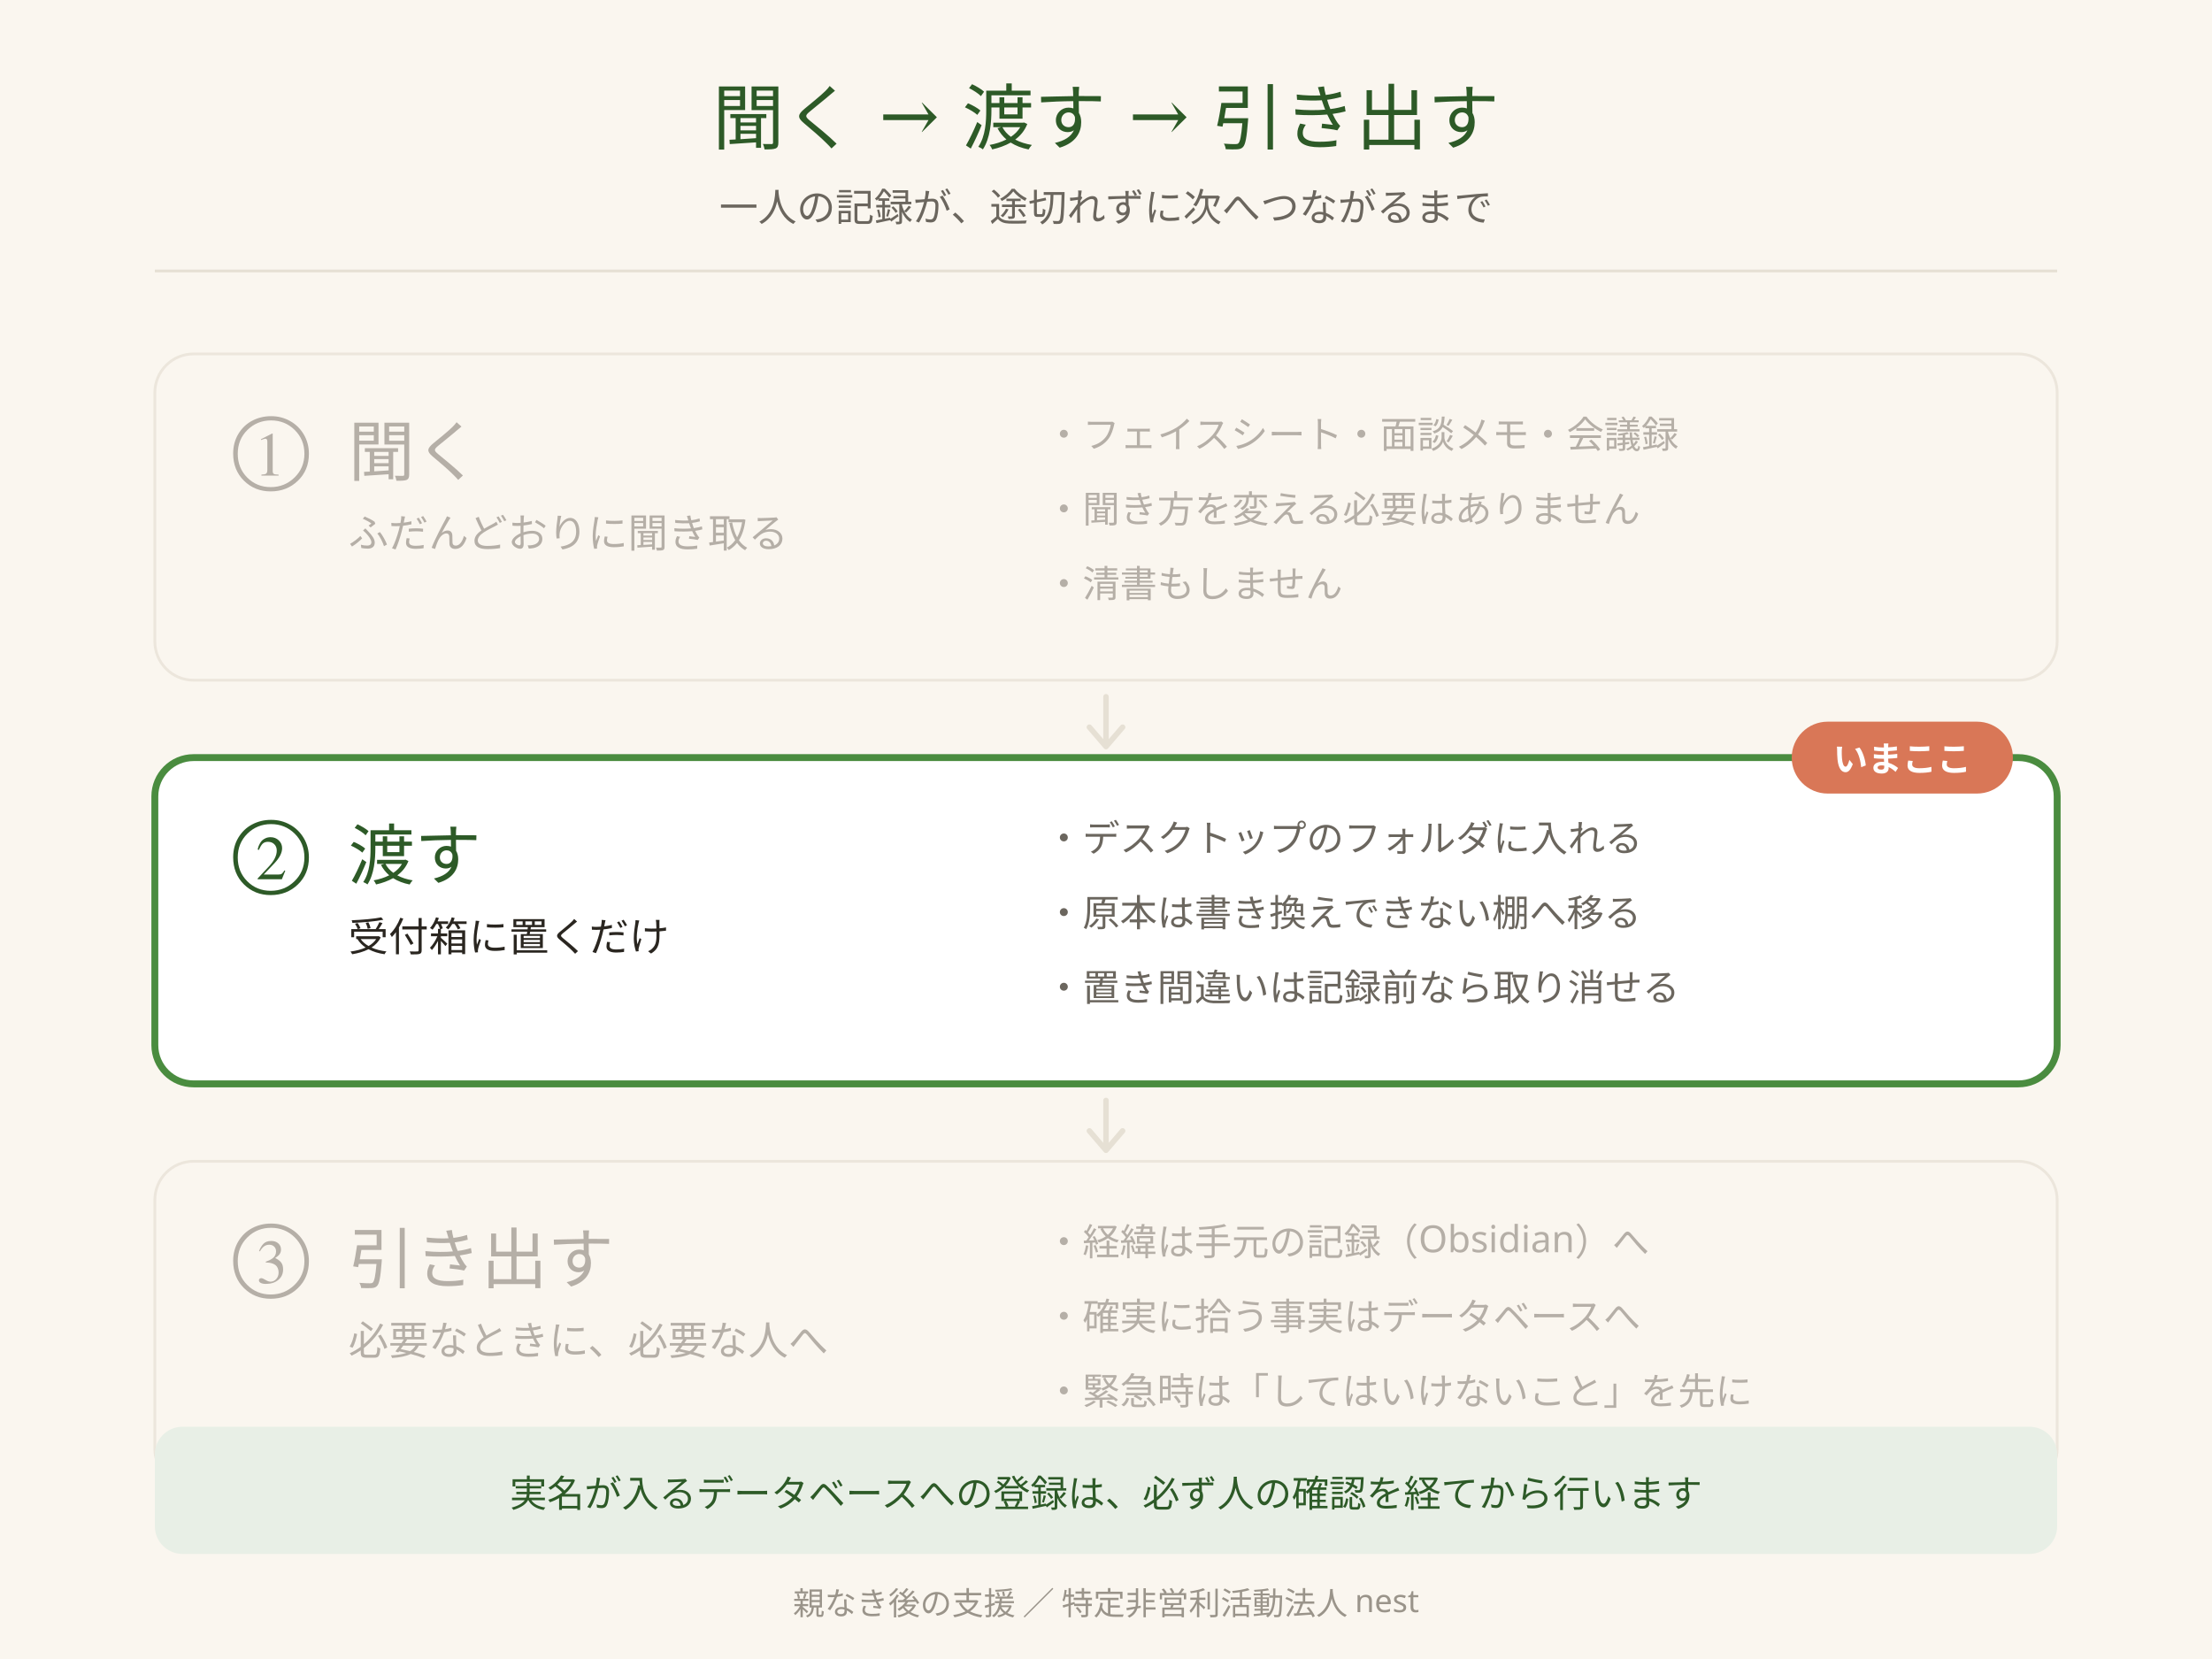
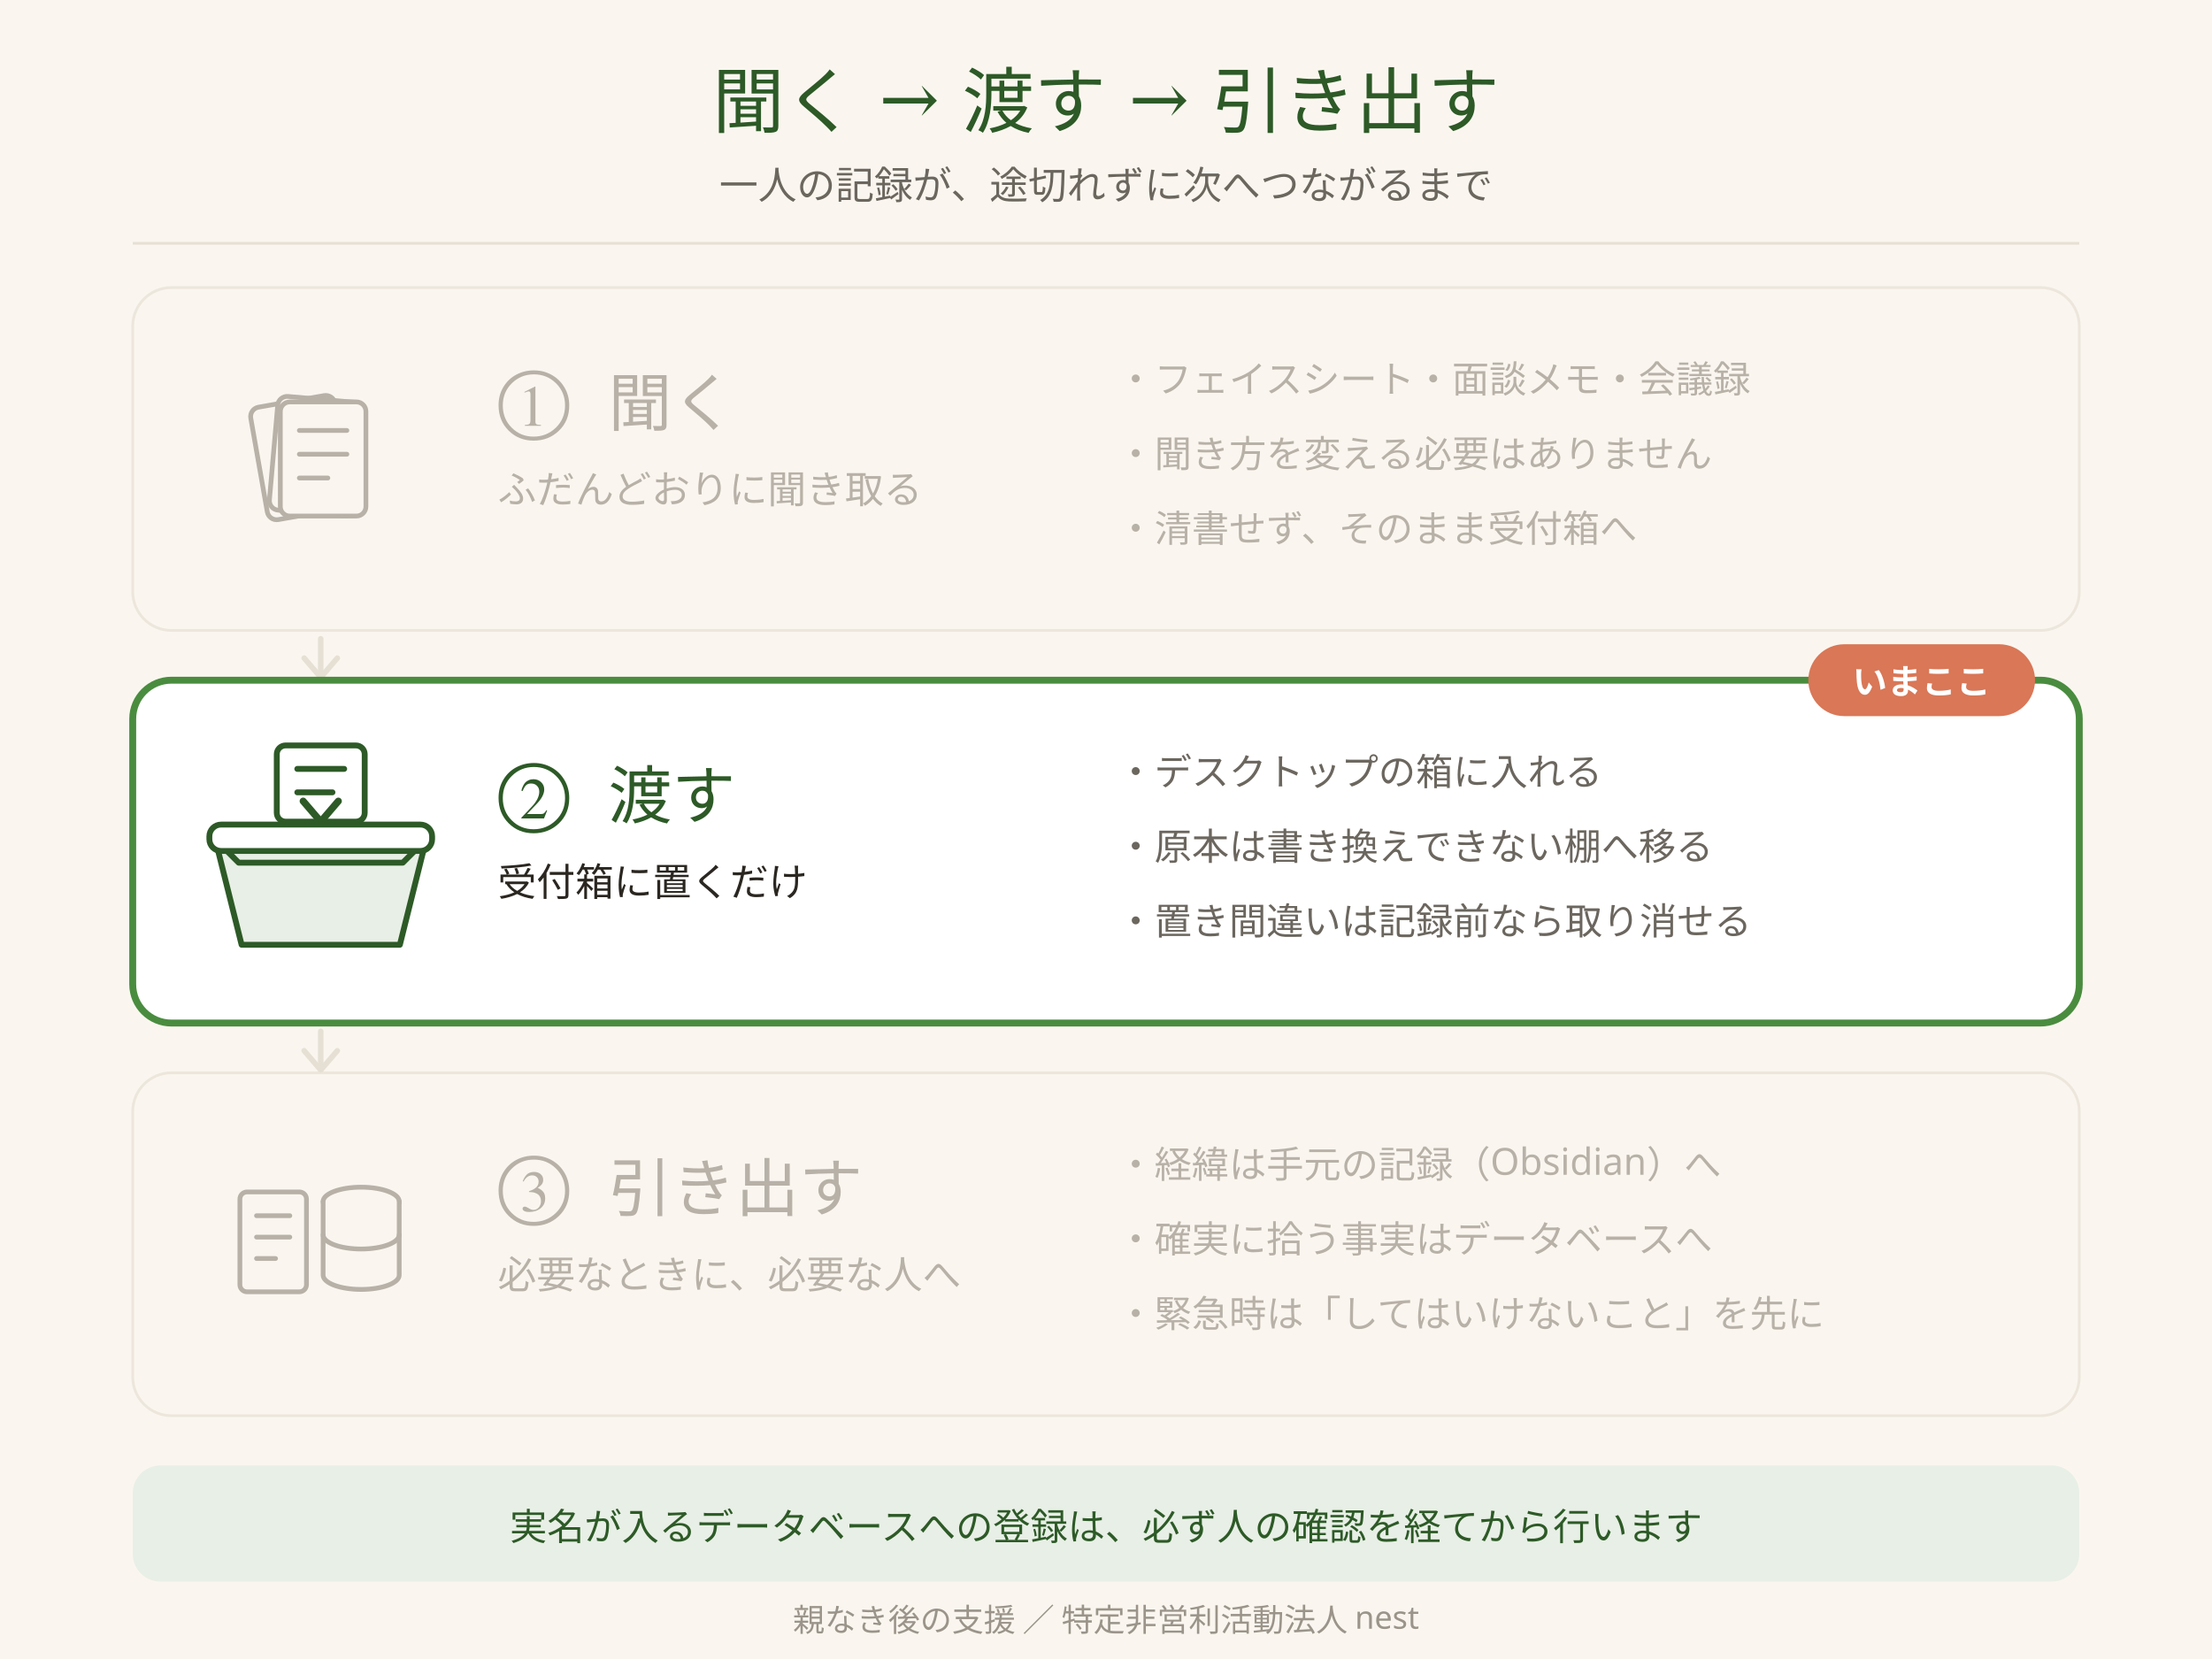
<svg xmlns="http://www.w3.org/2000/svg" viewBox="0 0 800 600" width="800" height="600" role="img" font-family="'Noto Sans JP','Hiragino Sans','Yu Gothic',sans-serif">
  <rect width="800" height="600" fill="#faf6ef" />
-   <text x="400" y="52" text-anchor="middle" font-family="'Shippori Mincho B1','Hiragino Mincho ProN','Yu Mincho',serif" font-size="26" fill="#2d5a27">聞く → 渡す → 引き出す</text>
-   <text x="400" y="80" text-anchor="middle" font-size="14" fill="#6b665e">一人の記録が、途切れずに次へつながるまで</text>
-   <line x1="56" y1="98" x2="744" y2="98" stroke="#e6e0d4" stroke-width="1" />
-   <g opacity="0.72">
-     <rect x="56" y="128" width="688" height="118" rx="14" fill="#faf6ef" stroke="#e6e0d4" stroke-width="1" />
-     <text x="84" y="172" font-family="'Shippori Mincho B1','Hiragino Mincho ProN','Yu Mincho',serif" font-size="30" fill="#9a948a">①</text>
-     <text x="126" y="172" font-family="'Shippori Mincho B1','Hiragino Mincho ProN','Yu Mincho',serif" font-size="24" fill="#9a948a">聞く</text>
-     <text x="126" y="198" font-size="14.5" fill="#9a948a">ふだんどおりに聞き取る</text>
-     <text x="378" y="162" font-size="13.5" fill="#9a948a">・フェイスシート・面談メモ・会議録</text>
-     <text x="378" y="189" font-size="13.5" fill="#9a948a">・聞き方を変える必要はありません</text>
-     <text x="378" y="216" font-size="13.5" fill="#9a948a">・清書もしません</text>
+   <text x="400" y="46" text-anchor="middle" font-family="'Shippori Mincho B1','Hiragino Mincho ProN','Yu Mincho',serif" font-size="26" fill="#2d5a27">聞く → 渡す → 引き出す</text>
+   <text x="400" y="72" text-anchor="middle" font-size="14" fill="#6b665e">一人の記録が、途切れずに次へつながるまで</text>
+   <line x1="48" y1="88" x2="752" y2="88" stroke="#e6e0d4" stroke-width="1" />
+   <g opacity="0.7">
+     <rect x="48" y="104" width="704" height="124" rx="14" fill="#faf6ef" stroke="#e6e0d4" stroke-width="1" />
+     <g transform="translate(116,166) scale(0.86)" stroke="#9a948a" stroke-width="2" stroke-linejoin="round" stroke-linecap="round">
+       <rect x="-26" y="-26" width="36" height="48" rx="4" fill="#faf6ef" transform="rotate(-10)" />
+       <rect x="-20" y="-25" width="36" height="48" rx="4" fill="#faf6ef" transform="rotate(5)" />
+       <rect x="-17" y="-24" width="36" height="48" rx="4" fill="#faf6ef" />
+       <line x1="-9" y1="-12" x2="11" y2="-12" />
+       <line x1="-9" y1="-2" x2="11" y2="-2" />
+       <line x1="-9" y1="8" x2="3" y2="8" />
+     </g>
+     <text x="180" y="154" font-family="'Shippori Mincho B1','Hiragino Mincho ProN','Yu Mincho',serif" font-size="28" fill="#9a948a">①</text>
+     <text x="220" y="154" font-family="'Shippori Mincho B1','Hiragino Mincho ProN','Yu Mincho',serif" font-size="23" fill="#9a948a">聞く</text>
+     <text x="180" y="182" font-size="14" fill="#9a948a">ふだんどおりに聞き取る</text>
+     <text x="404" y="142" font-size="13.5" fill="#9a948a">・フェイスシート・面談メモ・会議録</text>
+     <text x="404" y="169" font-size="13.5" fill="#9a948a">・聞き方を変える必要はありません</text>
+     <text x="404" y="196" font-size="13.5" fill="#9a948a">・清書せず、そのまま受付箱へ</text>
  </g>
-   <path d="M400 252 L400 268" stroke="#e6e0d4" stroke-width="2" stroke-linecap="round" />
-   <path d="M394 263 L400 270 L406 263" fill="none" stroke="#e6e0d4" stroke-width="2" stroke-linecap="round" stroke-linejoin="round" />
+   <path d="M116 231 L116 243" stroke="#e6e0d4" stroke-width="2" stroke-linecap="round" />
+   <path d="M110 238 L116 245 L122 238" fill="none" stroke="#e6e0d4" stroke-width="2" stroke-linecap="round" stroke-linejoin="round" />
  <g opacity="1">
-     <rect x="56" y="274" width="688" height="118" rx="14" fill="#ffffff" stroke="#4a8c3f" stroke-width="2.5" />
-     <text x="84" y="318" font-family="'Shippori Mincho B1','Hiragino Mincho ProN','Yu Mincho',serif" font-size="30" fill="#2d5a27">②</text>
-     <text x="126" y="318" font-family="'Shippori Mincho B1','Hiragino Mincho ProN','Yu Mincho',serif" font-size="24" fill="#2d5a27">渡す</text>
-     <text x="126" y="344" font-size="14.5" fill="#2a2620">受付箱に置くだけ</text>
-     <text x="378" y="308" font-size="13.5" fill="#6b665e">・デスクトップのフォルダに入れる</text>
-     <text x="378" y="335" font-size="13.5" fill="#6b665e">・原本は書き換えできない棚へ移る</text>
-     <text x="378" y="362" font-size="13.5" fill="#6b665e">・置き間違いは記録前なら取り消せる</text>
-     <rect x="648" y="261" width="80" height="26" rx="13" fill="#d97757" />
-     <text x="688" y="279" text-anchor="middle" font-size="12.5" font-weight="700" fill="#fff">いまここ</text>
+     <rect x="48" y="246" width="704" height="124" rx="14" fill="#ffffff" stroke="#4a8c3f" stroke-width="2.5" />
+     <g transform="translate(116,312) scale(1.06)" stroke="#2d5a27" stroke-width="2" stroke-linejoin="round" stroke-linecap="round">
+       <rect x="-15" y="-40" width="30" height="26" rx="3" fill="#ffffff" />
+       <line x1="-8" y1="-32" x2="8" y2="-32" />
+       <line x1="-8" y1="-24" x2="4" y2="-24" />
+       <path d="M0,-14 L-6,-21 M0,-14 L6,-21" stroke-width="2.4" />
+       <path d="M-36,-8 L36,-8 L27,28 L-27,28 Z" fill="#e8efe6" />
+       <path d="M-36,-8 L-28,0 L28,0 L36,-8" fill="none" />
+       <rect x="-38" y="-13" width="76" height="9" rx="4" fill="#ffffff" />
+     </g>
+     <text x="180" y="296" font-family="'Shippori Mincho B1','Hiragino Mincho ProN','Yu Mincho',serif" font-size="28" fill="#2d5a27">②</text>
+     <text x="220" y="296" font-family="'Shippori Mincho B1','Hiragino Mincho ProN','Yu Mincho',serif" font-size="23" fill="#2d5a27">渡す</text>
+     <text x="180" y="324" font-size="14" fill="#2a2620">受付箱に置くだけ</text>
+     <text x="404" y="284" font-size="13.5" fill="#6b665e">・デスクトップの箱に入れる</text>
+     <text x="404" y="311" font-size="13.5" fill="#6b665e">・原本は書き換えできない棚へ移る</text>
+     <text x="404" y="338" font-size="13.5" fill="#6b665e">・置き間違いは記録前なら取り消せる</text>
+     <rect x="654" y="233" width="82" height="26" rx="13" fill="#d97757" />
+     <text x="695" y="251" text-anchor="middle" font-size="12.5" font-weight="700" fill="#fff">いまここ</text>
  </g>
-   <path d="M400 398 L400 414" stroke="#e6e0d4" stroke-width="2" stroke-linecap="round" />
-   <path d="M394 409 L400 416 L406 409" fill="none" stroke="#e6e0d4" stroke-width="2" stroke-linecap="round" stroke-linejoin="round" />
-   <g opacity="0.72">
-     <rect x="56" y="420" width="688" height="118" rx="14" fill="#faf6ef" stroke="#e6e0d4" stroke-width="1" />
-     <text x="84" y="464" font-family="'Shippori Mincho B1','Hiragino Mincho ProN','Yu Mincho',serif" font-size="30" fill="#9a948a">③</text>
-     <text x="126" y="464" font-family="'Shippori Mincho B1','Hiragino Mincho ProN','Yu Mincho',serif" font-size="24" fill="#9a948a">引き出す</text>
-     <text x="126" y="490" font-size="14.5" fill="#9a948a">必要なときに、必要な人へ</text>
-     <text x="378" y="454" font-size="13.5" fill="#9a948a">・経緯は手元の記録（Obsidian）へ</text>
-     <text x="378" y="481" font-size="13.5" fill="#9a948a">・確実に拾う事実はデータベースへ</text>
-     <text x="378" y="508" font-size="13.5" fill="#9a948a">・緊急時は「してはいけないこと」を先に</text>
+   <path d="M116 373 L116 385" stroke="#e6e0d4" stroke-width="2" stroke-linecap="round" />
+   <path d="M110 380 L116 387 L122 380" fill="none" stroke="#e6e0d4" stroke-width="2" stroke-linecap="round" stroke-linejoin="round" />
+   <g opacity="0.7">
+     <rect x="48" y="388" width="704" height="124" rx="14" fill="#faf6ef" stroke="#e6e0d4" stroke-width="1" />
+     <g transform="translate(116,450) scale(0.86)" stroke="#9a948a" stroke-width="2" stroke-linejoin="round" stroke-linecap="round">
+       <rect x="-34" y="-22" width="28" height="42" rx="3" fill="#faf6ef" />
+       <line x1="-27" y1="-12" x2="-13" y2="-12" />
+       <line x1="-27" y1="-3" x2="-13" y2="-3" />
+       <line x1="-27" y1="6" x2="-19" y2="6" />
+       <ellipse cx="17" cy="-18" rx="16" ry="6" fill="#faf6ef" />
+       <path d="M1,-18 L1,13 A16,6 0 0 0 33,13 L33,-18" fill="#faf6ef" />
+       <path d="M1,-4 A16,6 0 0 0 33,-4" fill="none" />
+     </g>
+     <text x="180" y="438" font-family="'Shippori Mincho B1','Hiragino Mincho ProN','Yu Mincho',serif" font-size="28" fill="#9a948a">③</text>
+     <text x="220" y="438" font-family="'Shippori Mincho B1','Hiragino Mincho ProN','Yu Mincho',serif" font-size="23" fill="#9a948a">引き出す</text>
+     <text x="180" y="466" font-size="14" fill="#9a948a">必要なときに、必要な人へ</text>
+     <text x="404" y="426" font-size="13.5" fill="#9a948a">・経緯は手元の記録（Obsidian）へ</text>
+     <text x="404" y="453" font-size="13.5" fill="#9a948a">・確実に拾う事実はデータベースへ</text>
+     <text x="404" y="480" font-size="13.5" fill="#9a948a">・緊急時は「してはいけないこと」を先に</text>
  </g>
-   <rect x="56" y="516" width="688" height="46" rx="10" fill="#e8efe6" />
-   <text x="400" y="545" text-anchor="middle" font-size="13.5" fill="#2d5a27">実名が入るデータベースへの登録は、必ず人の確認を経てから行います</text>
-   <text x="400" y="584" text-anchor="middle" font-size="11.5" fill="#9a948a">親なき後の支援 ／ 特定非営利活動法人 nest</text>
+   <rect x="48" y="530" width="704" height="42" rx="10" fill="#e8efe6" />
+   <text x="400" y="557" text-anchor="middle" font-size="13.5" fill="#2d5a27">実名が入るデータベースへの登録は、必ず人の確認を経てから行います</text>
+   <text x="400" y="590" text-anchor="middle" font-size="11.5" fill="#9a948a">親なき後の支援 ／ 特定非営利活動法人 nest</text>
</svg>
